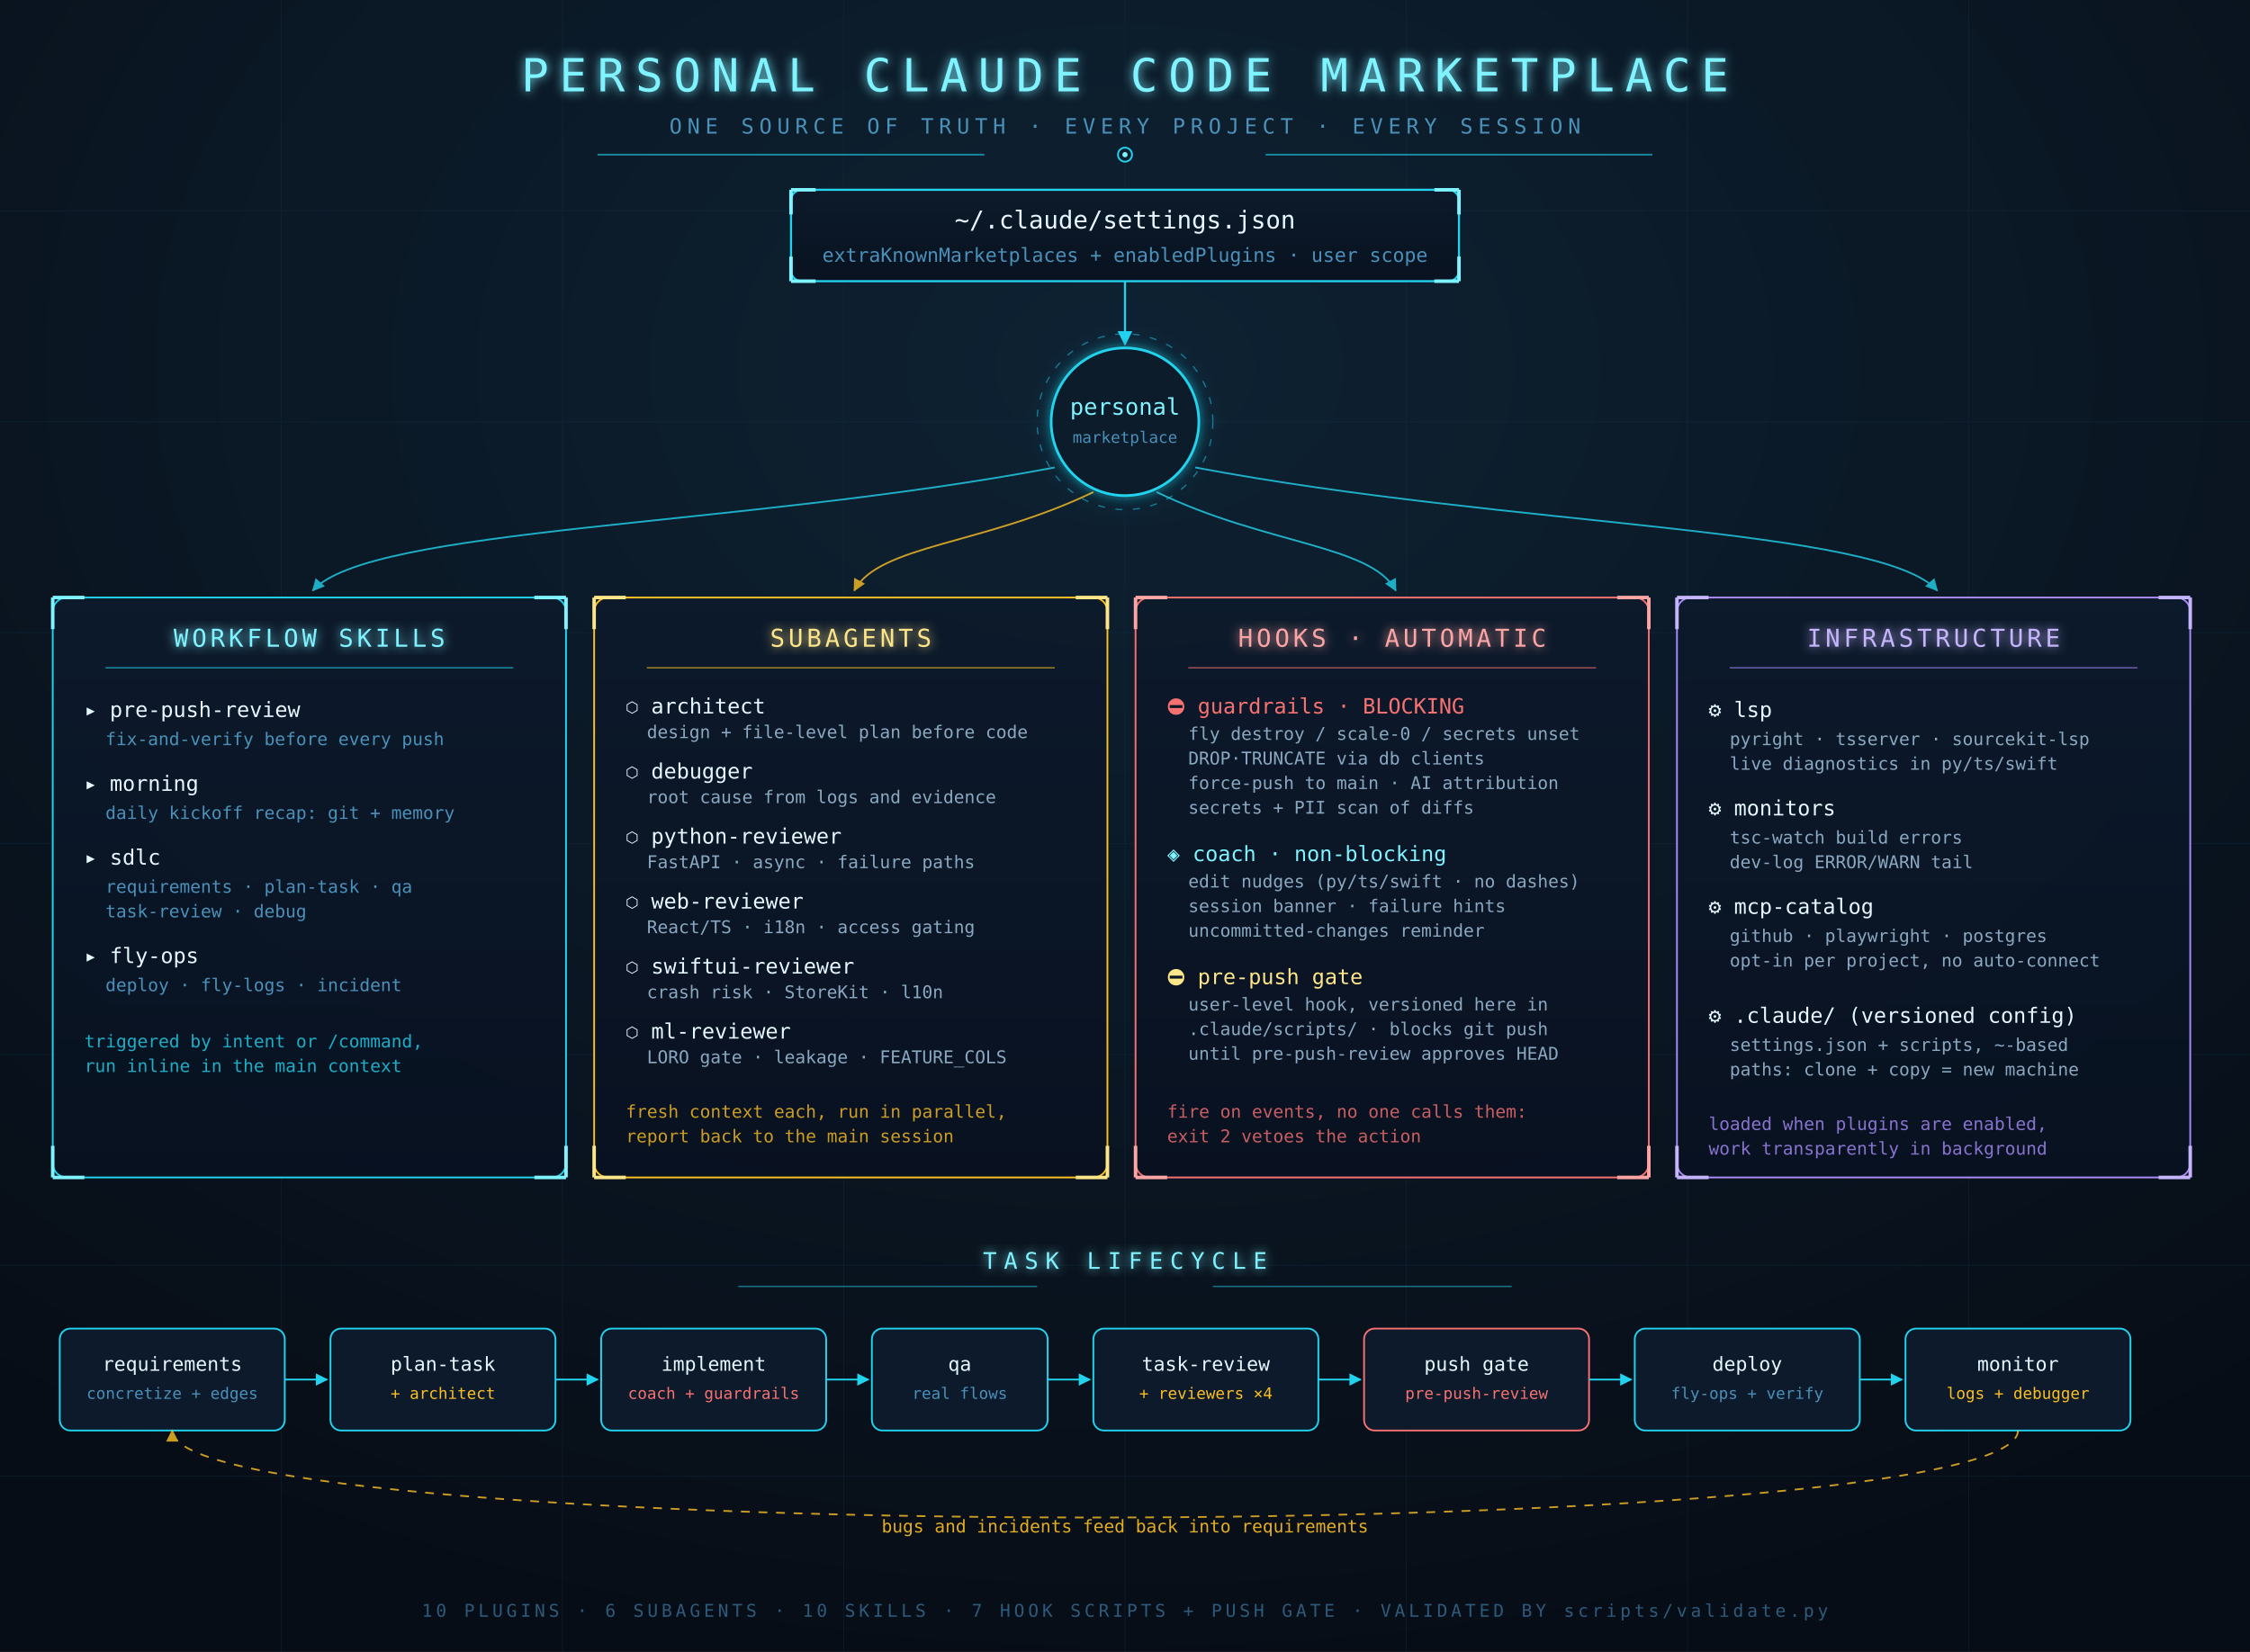
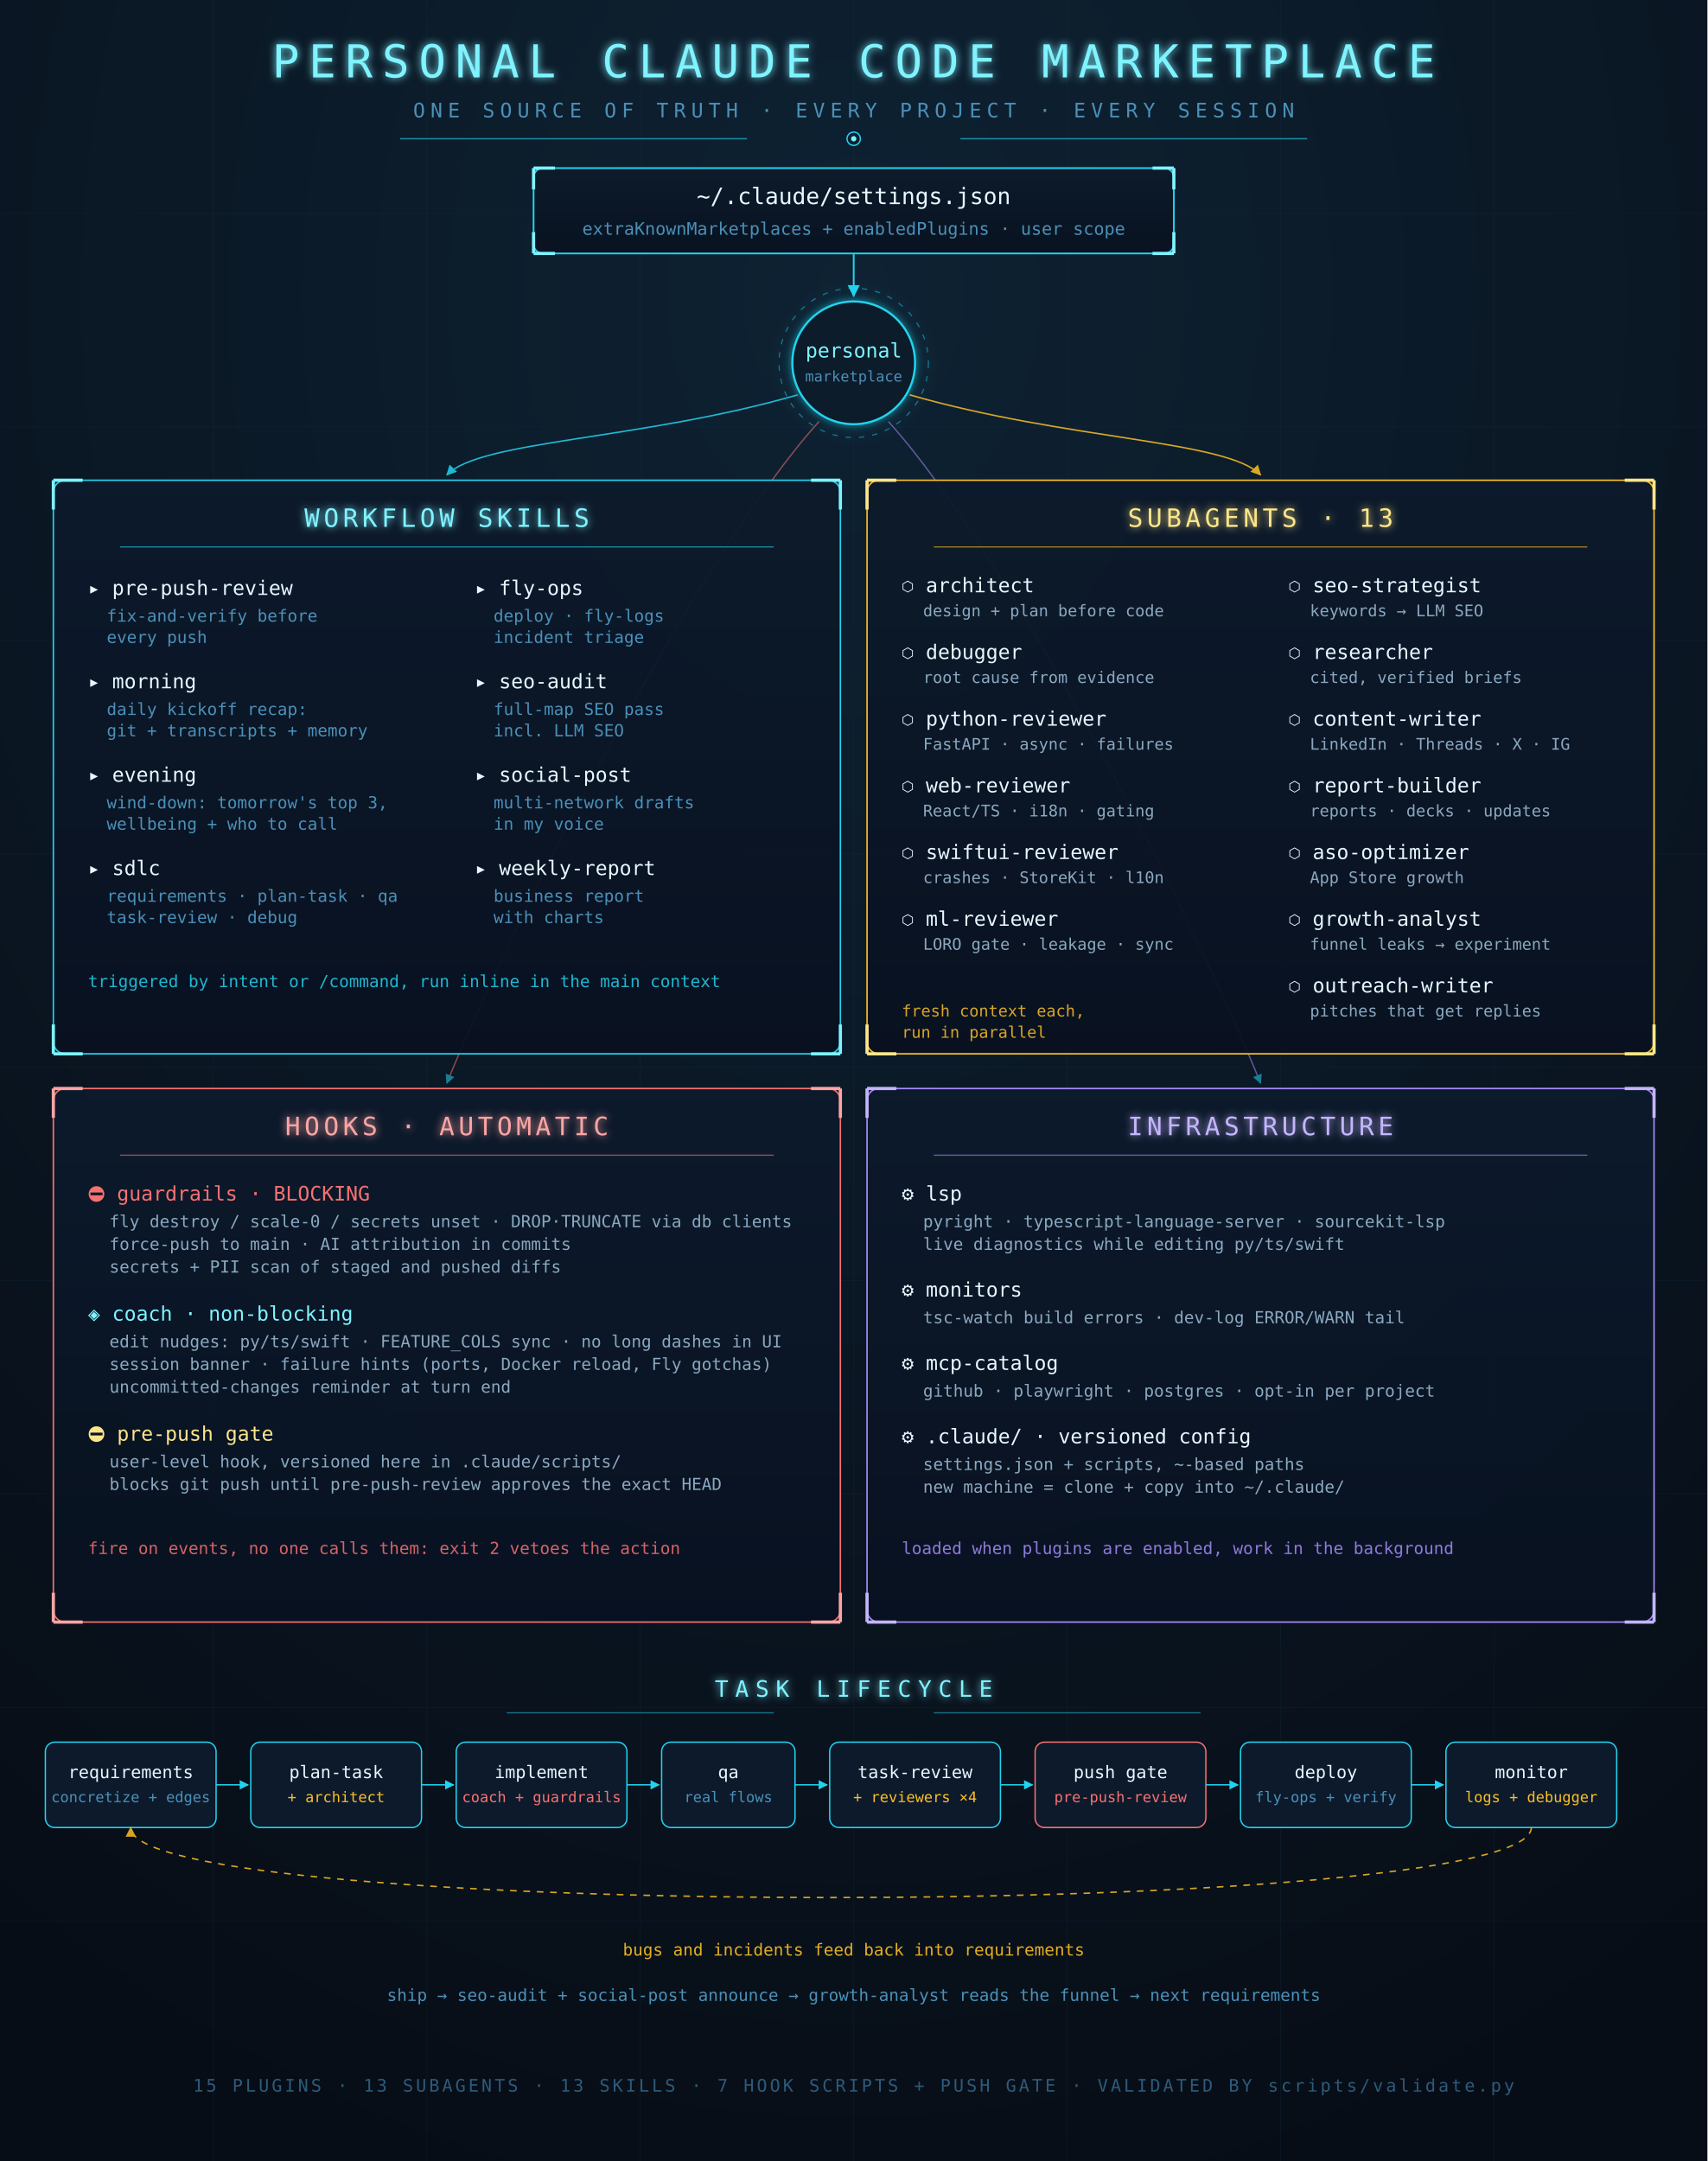
- <svg xmlns="http://www.w3.org/2000/svg" viewBox="0 0 1280 940" font-family="Menlo, SF Mono, Consolas, monospace">
+ <svg xmlns="http://www.w3.org/2000/svg" viewBox="0 0 1280 1620" font-family="Menlo, SF Mono, Consolas, monospace">
  <defs>
    <filter id="glow" x="-40%" y="-40%" width="180%" height="180%">
      <feGaussianBlur stdDeviation="3" result="b" />
      <feMerge>
        <feMergeNode in="b" />
        <feMergeNode in="SourceGraphic" />
      </feMerge>
    </filter>
-     <radialGradient id="bgGlow" cx="50%" cy="22%" r="80%">
+     <radialGradient id="bgGlow" cx="50%" cy="14%" r="90%">
      <stop offset="0%" stop-color="#0e2233" />
      <stop offset="100%" stop-color="#070d16" />
    </radialGradient>
    <linearGradient id="panelFill" x1="0" y1="0" x2="0" y2="1">
      <stop offset="0%" stop-color="#0c1a2b" stop-opacity="0.95" />
      <stop offset="100%" stop-color="#081120" stop-opacity="0.95" />
    </linearGradient>
    <marker id="arrowC" viewBox="0 0 10 10" refX="9" refY="5" markerWidth="7" markerHeight="7" orient="auto-start-reverse">
      <path d="M0,0 L10,5 L0,10 z" fill="#22d3ee" />
    </marker>
    <marker id="arrowG" viewBox="0 0 10 10" refX="9" refY="5" markerWidth="7" markerHeight="7" orient="auto-start-reverse">
      <path d="M0,0 L10,5 L0,10 z" fill="#fbbf24" />
    </marker>
  </defs>
-   <rect width="1280" height="940" fill="url(#bgGlow)" />
-   <g stroke="#123049" stroke-width="0.5" opacity="0.35">
-     <path d="M0,120 H1280 M0,240 H1280 M0,360 H1280 M0,480 H1280 M0,600 H1280 M0,720 H1280 M0,840 H1280" />
-     <path d="M160,0 V940 M320,0 V940 M480,0 V940 M640,0 V940 M800,0 V940 M960,0 V940 M1120,0 V940" />
+   <rect width="1280" height="1620" fill="url(#bgGlow)" />
+   <g stroke="#123049" stroke-width="0.5" opacity="0.3">
+     <path d="M0,160 H1280 M0,320 H1280 M0,480 H1280 M0,640 H1280 M0,800 H1280 M0,960 H1280 M0,1120 H1280 M0,1280 H1280 M0,1440 H1280" />
+     <path d="M160,0 V1620 M320,0 V1620 M480,0 V1620 M640,0 V1620 M800,0 V1620 M960,0 V1620 M1120,0 V1620" />
  </g>
  <g filter="url(#glow)">
-     <text x="640" y="52" text-anchor="middle" fill="#7ff3ff" font-size="26" letter-spacing="6">PERSONAL CLAUDE CODE MARKETPLACE</text>
-   </g>
-   <text x="640" y="76" text-anchor="middle" fill="#4a90b8" font-size="12" letter-spacing="3">ONE SOURCE OF TRUTH · EVERY PROJECT · EVERY SESSION</text>
-   <path d="M340,88 H560 M720,88 H940" stroke="#22d3ee" stroke-width="1" opacity="0.6" />
-   <circle cx="640" cy="88" r="4" fill="none" stroke="#22d3ee" />
-   <circle cx="640" cy="88" r="1.5" fill="#7ff3ff" />
-   <g>
-     <rect x="450" y="108" width="380" height="52" rx="6" fill="url(#panelFill)" stroke="#22d3ee" stroke-width="1.2" />
-     <path d="M450,108 h14 M450,108 v14 M830,108 h-14 M830,108 v14 M450,160 h14 M450,160 v-14 M830,160 h-14 M830,160 v-14" stroke="#7ff3ff" stroke-width="2" fill="none" />
-     <text x="640" y="130" text-anchor="middle" fill="#e6f8ff" font-size="14">~/.claude/settings.json</text>
-     <text x="640" y="149" text-anchor="middle" fill="#4a90b8" font-size="11">extraKnownMarketplaces + enabledPlugins · user scope</text>
-   </g>
-   <line x1="640" y1="160" x2="640" y2="196" stroke="#22d3ee" stroke-width="1.2" marker-end="url(#arrowC)" />
+     <text x="640" y="58" text-anchor="middle" fill="#7ff3ff" font-size="34" letter-spacing="7">PERSONAL CLAUDE CODE MARKETPLACE</text>
+   </g>
+   <text x="640" y="88" text-anchor="middle" fill="#4a90b8" font-size="15" letter-spacing="4">ONE SOURCE OF TRUTH · EVERY PROJECT · EVERY SESSION</text>
+   <path d="M300,104 H560 M720,104 H980" stroke="#22d3ee" stroke-width="1" opacity="0.6" />
+   <circle cx="640" cy="104" r="5" fill="none" stroke="#22d3ee" />
+   <circle cx="640" cy="104" r="2" fill="#7ff3ff" />
+   <g>
+     <rect x="400" y="126" width="480" height="64" rx="7" fill="url(#panelFill)" stroke="#22d3ee" stroke-width="1.3" />
+     <path d="M400,126 h16 M400,126 v16 M880,126 h-16 M880,126 v16 M400,190 h16 M400,190 v-16 M880,190 h-16 M880,190 v-16" stroke="#7ff3ff" stroke-width="2.4" fill="none" />
+     <text x="640" y="153" text-anchor="middle" fill="#e6f8ff" font-size="17">~/.claude/settings.json</text>
+     <text x="640" y="176" text-anchor="middle" fill="#4a90b8" font-size="13">extraKnownMarketplaces + enabledPlugins · user scope</text>
+   </g>
+   <line x1="640" y1="190" x2="640" y2="222" stroke="#22d3ee" stroke-width="1.3" marker-end="url(#arrowC)" />
  <g filter="url(#glow)">
-     <circle cx="640" cy="240" r="42" fill="#0c1a2b" stroke="#22d3ee" stroke-width="1.5" />
-     <circle cx="640" cy="240" r="50" fill="none" stroke="#22d3ee" stroke-width="0.7" opacity="0.5" stroke-dasharray="4 6" />
-     <text x="640" y="236" text-anchor="middle" fill="#7ff3ff" font-size="13">personal</text>
-     <text x="640" y="252" text-anchor="middle" fill="#4a90b8" font-size="9">marketplace</text>
-   </g>
-   <path d="M600,266 C420,300 210,300 178,336" fill="none" stroke="#22d3ee" stroke-width="1" marker-end="url(#arrowC)" opacity="0.8" />
-   <path d="M622,280 C560,310 500,310 486,336" fill="none" stroke="#fbbf24" stroke-width="1" marker-end="url(#arrowG)" opacity="0.8" />
-   <path d="M658,280 C720,310 780,310 794,336" fill="none" stroke="#22d3ee" stroke-width="1" marker-end="url(#arrowC)" opacity="0.8" />
-   <path d="M680,266 C860,300 1070,300 1102,336" fill="none" stroke="#22d3ee" stroke-width="1" marker-end="url(#arrowC)" opacity="0.8" />
-   <g>
-     <rect x="30" y="340" width="292" height="330" rx="8" fill="url(#panelFill)" stroke="#22d3ee" stroke-width="1" />
-     <path d="M30,340 h18 M30,340 v18 M322,340 h-18 M322,340 v18 M30,670 h18 M30,670 v-18 M322,670 h-18 M322,670 v-18" stroke="#7ff3ff" stroke-width="2" fill="none" />
-     <text x="176" y="368" text-anchor="middle" fill="#7ff3ff" font-size="14" letter-spacing="2" filter="url(#glow)">WORKFLOW SKILLS</text>
-     <line x1="60" y1="380" x2="292" y2="380" stroke="#22d3ee" stroke-width="0.8" opacity="0.6" />
-     <text x="48" y="408" fill="#e6f8ff" font-size="12">▸ pre-push-review</text>
-     <text x="60" y="424" fill="#4a90b8" font-size="10">fix-and-verify before every push</text>
-     <text x="48" y="450" fill="#e6f8ff" font-size="12">▸ morning</text>
-     <text x="60" y="466" fill="#4a90b8" font-size="10">daily kickoff recap: git + memory</text>
-     <text x="48" y="492" fill="#e6f8ff" font-size="12">▸ sdlc</text>
-     <text x="60" y="508" fill="#4a90b8" font-size="10">requirements · plan-task · qa</text>
-     <text x="60" y="522" fill="#4a90b8" font-size="10">task-review · debug</text>
-     <text x="48" y="548" fill="#e6f8ff" font-size="12">▸ fly-ops</text>
-     <text x="60" y="564" fill="#4a90b8" font-size="10">deploy · fly-logs · incident</text>
-     <text x="48" y="596" fill="#22d3ee" font-size="10" opacity="0.8">triggered by intent or /command,</text>
-     <text x="48" y="610" fill="#22d3ee" font-size="10" opacity="0.8">run inline in the main context</text>
-   </g>
-   <g>
-     <rect x="338" y="340" width="292" height="330" rx="8" fill="url(#panelFill)" stroke="#fbbf24" stroke-width="1" />
-     <path d="M338,340 h18 M338,340 v18 M630,340 h-18 M630,340 v18 M338,670 h18 M338,670 v-18 M630,670 h-18 M630,670 v-18" stroke="#fde68a" stroke-width="2" fill="none" />
-     <text x="484" y="368" text-anchor="middle" fill="#fde68a" font-size="14" letter-spacing="2" filter="url(#glow)">SUBAGENTS</text>
-     <line x1="368" y1="380" x2="600" y2="380" stroke="#fbbf24" stroke-width="0.8" opacity="0.6" />
-     <text x="356" y="406" fill="#e6f8ff" font-size="12">⬡ architect</text>
-     <text x="368" y="420" fill="#8aa8c0" font-size="10">design + file-level plan before code</text>
-     <text x="356" y="443" fill="#e6f8ff" font-size="12">⬡ debugger</text>
-     <text x="368" y="457" fill="#8aa8c0" font-size="10">root cause from logs and evidence</text>
-     <text x="356" y="480" fill="#e6f8ff" font-size="12">⬡ python-reviewer</text>
-     <text x="368" y="494" fill="#8aa8c0" font-size="10">FastAPI · async · failure paths</text>
-     <text x="356" y="517" fill="#e6f8ff" font-size="12">⬡ web-reviewer</text>
-     <text x="368" y="531" fill="#8aa8c0" font-size="10">React/TS · i18n · access gating</text>
-     <text x="356" y="554" fill="#e6f8ff" font-size="12">⬡ swiftui-reviewer</text>
-     <text x="368" y="568" fill="#8aa8c0" font-size="10">crash risk · StoreKit · l10n</text>
-     <text x="356" y="591" fill="#e6f8ff" font-size="12">⬡ ml-reviewer</text>
-     <text x="368" y="605" fill="#8aa8c0" font-size="10">LORO gate · leakage · FEATURE_COLS</text>
-     <text x="356" y="636" fill="#fbbf24" font-size="10" opacity="0.8">fresh context each, run in parallel,</text>
-     <text x="356" y="650" fill="#fbbf24" font-size="10" opacity="0.8">report back to the main session</text>
-   </g>
-   <g>
-     <rect x="646" y="340" width="292" height="330" rx="8" fill="url(#panelFill)" stroke="#f87171" stroke-width="1" />
-     <path d="M646,340 h18 M646,340 v18 M938,340 h-18 M938,340 v18 M646,670 h18 M646,670 v-18 M938,670 h-18 M938,670 v-18" stroke="#fca5a5" stroke-width="2" fill="none" />
-     <text x="792" y="368" text-anchor="middle" fill="#fca5a5" font-size="14" letter-spacing="2" filter="url(#glow)">HOOKS · AUTOMATIC</text>
-     <line x1="676" y1="380" x2="908" y2="380" stroke="#f87171" stroke-width="0.8" opacity="0.6" />
-     <text x="664" y="406" fill="#f87171" font-size="12">⛔ guardrails · BLOCKING</text>
-     <text x="676" y="421" fill="#8aa8c0" font-size="10">fly destroy / scale-0 / secrets unset</text>
-     <text x="676" y="435" fill="#8aa8c0" font-size="10">DROP·TRUNCATE via db clients</text>
-     <text x="676" y="449" fill="#8aa8c0" font-size="10">force-push to main · AI attribution</text>
-     <text x="676" y="463" fill="#8aa8c0" font-size="10">secrets + PII scan of diffs</text>
-     <text x="664" y="490" fill="#7ff3ff" font-size="12">◈ coach · non-blocking</text>
-     <text x="676" y="505" fill="#8aa8c0" font-size="10">edit nudges (py/ts/swift · no dashes)</text>
-     <text x="676" y="519" fill="#8aa8c0" font-size="10">session banner · failure hints</text>
-     <text x="676" y="533" fill="#8aa8c0" font-size="10">uncommitted-changes reminder</text>
-     <text x="664" y="560" fill="#fde68a" font-size="12">⛔ pre-push gate</text>
-     <text x="676" y="575" fill="#8aa8c0" font-size="10">user-level hook, versioned here in</text>
-     <text x="676" y="589" fill="#8aa8c0" font-size="10">.claude/scripts/ · blocks git push</text>
-     <text x="676" y="603" fill="#8aa8c0" font-size="10">until pre-push-review approves HEAD</text>
-     <text x="664" y="636" fill="#f87171" font-size="10" opacity="0.8">fire on events, no one calls them:</text>
-     <text x="664" y="650" fill="#f87171" font-size="10" opacity="0.8">exit 2 vetoes the action</text>
-   </g>
-   <g>
-     <rect x="954" y="340" width="292" height="330" rx="8" fill="url(#panelFill)" stroke="#a78bfa" stroke-width="1" />
-     <path d="M954,340 h18 M954,340 v18 M1246,340 h-18 M1246,340 v18 M954,670 h18 M954,670 v-18 M1246,670 h-18 M1246,670 v-18" stroke="#c4b5fd" stroke-width="2" fill="none" />
-     <text x="1100" y="368" text-anchor="middle" fill="#c4b5fd" font-size="14" letter-spacing="2" filter="url(#glow)">INFRASTRUCTURE</text>
-     <line x1="984" y1="380" x2="1216" y2="380" stroke="#a78bfa" stroke-width="0.8" opacity="0.6" />
-     <text x="972" y="408" fill="#e6f8ff" font-size="12">⚙ lsp</text>
-     <text x="984" y="424" fill="#8aa8c0" font-size="10">pyright · tsserver · sourcekit-lsp</text>
-     <text x="984" y="438" fill="#8aa8c0" font-size="10">live diagnostics in py/ts/swift</text>
-     <text x="972" y="464" fill="#e6f8ff" font-size="12">⚙ monitors</text>
-     <text x="984" y="480" fill="#8aa8c0" font-size="10">tsc-watch build errors</text>
-     <text x="984" y="494" fill="#8aa8c0" font-size="10">dev-log ERROR/WARN tail</text>
-     <text x="972" y="520" fill="#e6f8ff" font-size="12">⚙ mcp-catalog</text>
-     <text x="984" y="536" fill="#8aa8c0" font-size="10">github · playwright · postgres</text>
-     <text x="984" y="550" fill="#8aa8c0" font-size="10">opt-in per project, no auto-connect</text>
-     <text x="972" y="582" fill="#e6f8ff" font-size="12">⚙ .claude/ (versioned config)</text>
-     <text x="984" y="598" fill="#8aa8c0" font-size="10">settings.json + scripts, ~-based</text>
-     <text x="984" y="612" fill="#8aa8c0" font-size="10">paths: clone + copy = new machine</text>
-     <text x="972" y="643" fill="#a78bfa" font-size="10" opacity="0.8">loaded when plugins are enabled,</text>
-     <text x="972" y="657" fill="#a78bfa" font-size="10" opacity="0.8">work transparently in background</text>
-   </g>
-   <text x="640" y="722" text-anchor="middle" fill="#7ff3ff" font-size="13" letter-spacing="4" filter="url(#glow)">TASK LIFECYCLE</text>
-   <line x1="420" y1="732" x2="590" y2="732" stroke="#22d3ee" stroke-width="0.8" opacity="0.5" />
-   <line x1="690" y1="732" x2="860" y2="732" stroke="#22d3ee" stroke-width="0.8" opacity="0.5" />
-   <g font-size="11" text-anchor="middle">
-     <g>
-       <rect x="34" y="756" width="128" height="58" rx="6" fill="#0c1a2b" stroke="#22d3ee" />
-       <text x="98" y="780" fill="#e6f8ff">requirements</text>
-       <text x="98" y="796" fill="#4a90b8" font-size="9">concretize + edges</text>
-     </g>
-     <line x1="162" y1="785" x2="186" y2="785" stroke="#22d3ee" marker-end="url(#arrowC)" />
-     <g>
-       <rect x="188" y="756" width="128" height="58" rx="6" fill="#0c1a2b" stroke="#22d3ee" />
-       <text x="252" y="780" fill="#e6f8ff">plan-task</text>
-       <text x="252" y="796" fill="#fbbf24" font-size="9">+ architect</text>
-     </g>
-     <line x1="316" y1="785" x2="340" y2="785" stroke="#22d3ee" marker-end="url(#arrowC)" />
-     <g>
-       <rect x="342" y="756" width="128" height="58" rx="6" fill="#0c1a2b" stroke="#22d3ee" />
-       <text x="406" y="780" fill="#e6f8ff">implement</text>
-       <text x="406" y="796" fill="#f87171" font-size="9">coach + guardrails</text>
-     </g>
-     <line x1="470" y1="785" x2="494" y2="785" stroke="#22d3ee" marker-end="url(#arrowC)" />
-     <g>
-       <rect x="496" y="756" width="100" height="58" rx="6" fill="#0c1a2b" stroke="#22d3ee" />
-       <text x="546" y="780" fill="#e6f8ff">qa</text>
-       <text x="546" y="796" fill="#4a90b8" font-size="9">real flows</text>
-     </g>
-     <line x1="596" y1="785" x2="620" y2="785" stroke="#22d3ee" marker-end="url(#arrowC)" />
-     <g>
-       <rect x="622" y="756" width="128" height="58" rx="6" fill="#0c1a2b" stroke="#22d3ee" />
-       <text x="686" y="780" fill="#e6f8ff">task-review</text>
-       <text x="686" y="796" fill="#fbbf24" font-size="9">+ reviewers ×4</text>
-     </g>
-     <line x1="750" y1="785" x2="774" y2="785" stroke="#22d3ee" marker-end="url(#arrowC)" />
-     <g>
-       <rect x="776" y="756" width="128" height="58" rx="6" fill="#0c1a2b" stroke="#f87171" />
-       <text x="840" y="780" fill="#e6f8ff">push gate</text>
-       <text x="840" y="796" fill="#f87171" font-size="9">pre-push-review</text>
-     </g>
-     <line x1="904" y1="785" x2="928" y2="785" stroke="#22d3ee" marker-end="url(#arrowC)" />
-     <g>
-       <rect x="930" y="756" width="128" height="58" rx="6" fill="#0c1a2b" stroke="#22d3ee" />
-       <text x="994" y="780" fill="#e6f8ff">deploy</text>
-       <text x="994" y="796" fill="#4a90b8" font-size="9">fly-ops + verify</text>
-     </g>
-     <line x1="1058" y1="785" x2="1082" y2="785" stroke="#22d3ee" marker-end="url(#arrowC)" />
-     <g>
-       <rect x="1084" y="756" width="128" height="58" rx="6" fill="#0c1a2b" stroke="#22d3ee" />
-       <text x="1148" y="780" fill="#e6f8ff">monitor</text>
-       <text x="1148" y="796" fill="#fbbf24" font-size="9">logs + debugger</text>
-     </g>
-   </g>
-   <path d="M1148,814 C1148,880 98,880 98,814" fill="none" stroke="#fbbf24" stroke-width="1" stroke-dasharray="5 5" marker-end="url(#arrowG)" opacity="0.8" />
-   <text x="640" y="872" text-anchor="middle" fill="#fbbf24" font-size="10" opacity="0.9">bugs and incidents feed back into requirements</text>
-   <text x="640" y="920" text-anchor="middle" fill="#2d5a7a" font-size="10" letter-spacing="2">10 PLUGINS · 6 SUBAGENTS · 10 SKILLS · 7 HOOK SCRIPTS + PUSH GATE · VALIDATED BY scripts/validate.py</text>
+     <circle cx="640" cy="272" r="46" fill="#0c1a2b" stroke="#22d3ee" stroke-width="1.6" />
+     <circle cx="640" cy="272" r="56" fill="none" stroke="#22d3ee" stroke-width="0.8" opacity="0.5" stroke-dasharray="4 6" />
+     <text x="640" y="268" text-anchor="middle" fill="#7ff3ff" font-size="15">personal</text>
+     <text x="640" y="286" text-anchor="middle" fill="#4a90b8" font-size="11">marketplace</text>
+   </g>
+   <path d="M598,296 C480,330 360,330 335,356" fill="none" stroke="#22d3ee" stroke-width="1.1" marker-end="url(#arrowC)" opacity="0.85" />
+   <path d="M682,296 C800,330 920,330 945,356" fill="none" stroke="#fbbf24" stroke-width="1.1" marker-end="url(#arrowG)" opacity="0.85" />
+   <path d="M614,316 C520,420 380,700 335,812" fill="none" stroke="#f87171" stroke-width="1" marker-end="url(#arrowC)" opacity="0.55" />
+   <path d="M666,316 C760,420 900,700 945,812" fill="none" stroke="#a78bfa" stroke-width="1" marker-end="url(#arrowC)" opacity="0.55" />
+   <g>
+     <rect x="40" y="360" width="590" height="430" rx="9" fill="url(#panelFill)" stroke="#22d3ee" stroke-width="1.1" />
+     <path d="M40,360 h22 M40,360 v22 M630,360 h-22 M630,360 v22 M40,790 h22 M40,790 v-22 M630,790 h-22 M630,790 v-22" stroke="#7ff3ff" stroke-width="2.4" fill="none" />
+     <text x="335" y="395" text-anchor="middle" fill="#7ff3ff" font-size="19" letter-spacing="3" filter="url(#glow)">WORKFLOW SKILLS</text>
+     <line x1="90" y1="410" x2="580" y2="410" stroke="#22d3ee" stroke-width="0.9" opacity="0.6" />
+     <g font-size="15" fill="#e6f8ff">
+       <text x="66" y="446">▸ pre-push-review</text>
+       <text x="66" y="516">▸ morning</text>
+       <text x="66" y="586">▸ evening</text>
+       <text x="66" y="656">▸ sdlc</text>
+       <text x="356" y="446">▸ fly-ops</text>
+       <text x="356" y="516">▸ seo-audit</text>
+       <text x="356" y="586">▸ social-post</text>
+       <text x="356" y="656">▸ weekly-report</text>
+     </g>
+     <g font-size="12.5" fill="#4a90b8">
+       <text x="80" y="466">fix-and-verify before</text>
+       <text x="80" y="482">every push</text>
+       <text x="80" y="536">daily kickoff recap:</text>
+       <text x="80" y="552">git + transcripts + memory</text>
+       <text x="80" y="606">wind-down: tomorrow's top 3,</text>
+       <text x="80" y="622">wellbeing + who to call</text>
+       <text x="80" y="676">requirements · plan-task · qa</text>
+       <text x="80" y="692">task-review · debug</text>
+       <text x="370" y="466">deploy · fly-logs</text>
+       <text x="370" y="482">incident triage</text>
+       <text x="370" y="536">full-map SEO pass</text>
+       <text x="370" y="552">incl. LLM SEO</text>
+       <text x="370" y="606">multi-network drafts</text>
+       <text x="370" y="622">in my voice</text>
+       <text x="370" y="676">business report</text>
+       <text x="370" y="692">with charts</text>
+     </g>
+     <text x="66" y="740" fill="#22d3ee" font-size="12.5" opacity="0.85">triggered by intent or /command, run inline in the main context</text>
+   </g>
+   <g>
+     <rect x="650" y="360" width="590" height="430" rx="9" fill="url(#panelFill)" stroke="#fbbf24" stroke-width="1.1" />
+     <path d="M650,360 h22 M650,360 v22 M1240,360 h-22 M1240,360 v22 M650,790 h22 M650,790 v-22 M1240,790 h-22 M1240,790 v-22" stroke="#fde68a" stroke-width="2.4" fill="none" />
+     <text x="945" y="395" text-anchor="middle" fill="#fde68a" font-size="19" letter-spacing="3" filter="url(#glow)">SUBAGENTS · 13</text>
+     <line x1="700" y1="410" x2="1190" y2="410" stroke="#fbbf24" stroke-width="0.9" opacity="0.6" />
+     <g font-size="15" fill="#e6f8ff">
+       <text x="676" y="444">⬡ architect</text>
+       <text x="676" y="494">⬡ debugger</text>
+       <text x="676" y="544">⬡ python-reviewer</text>
+       <text x="676" y="594">⬡ web-reviewer</text>
+       <text x="676" y="644">⬡ swiftui-reviewer</text>
+       <text x="676" y="694">⬡ ml-reviewer</text>
+       <text x="966" y="444">⬡ seo-strategist</text>
+       <text x="966" y="494">⬡ researcher</text>
+       <text x="966" y="544">⬡ content-writer</text>
+       <text x="966" y="594">⬡ report-builder</text>
+       <text x="966" y="644">⬡ aso-optimizer</text>
+       <text x="966" y="694">⬡ growth-analyst</text>
+       <text x="966" y="744">⬡ outreach-writer</text>
+     </g>
+     <g font-size="12" fill="#8aa8c0">
+       <text x="692" y="462">design + plan before code</text>
+       <text x="692" y="512">root cause from evidence</text>
+       <text x="692" y="562">FastAPI · async · failures</text>
+       <text x="692" y="612">React/TS · i18n · gating</text>
+       <text x="692" y="662">crashes · StoreKit · l10n</text>
+       <text x="692" y="712">LORO gate · leakage · sync</text>
+       <text x="982" y="462">keywords → LLM SEO</text>
+       <text x="982" y="512">cited, verified briefs</text>
+       <text x="982" y="562">LinkedIn · Threads · X · IG</text>
+       <text x="982" y="612">reports · decks · updates</text>
+       <text x="982" y="662">App Store growth</text>
+       <text x="982" y="712">funnel leaks → experiment</text>
+       <text x="982" y="762">pitches that get replies</text>
+     </g>
+     <text x="676" y="762" fill="#fbbf24" font-size="12" opacity="0.85">fresh context each,</text>
+     <text x="676" y="778" fill="#fbbf24" font-size="12" opacity="0.85">run in parallel</text>
+   </g>
+   <g>
+     <rect x="40" y="816" width="590" height="400" rx="9" fill="url(#panelFill)" stroke="#f87171" stroke-width="1.1" />
+     <path d="M40,816 h22 M40,816 v22 M630,816 h-22 M630,816 v22 M40,1216 h22 M40,1216 v-22 M630,1216 h-22 M630,1216 v-22" stroke="#fca5a5" stroke-width="2.4" fill="none" />
+     <text x="335" y="851" text-anchor="middle" fill="#fca5a5" font-size="19" letter-spacing="3" filter="url(#glow)">HOOKS · AUTOMATIC</text>
+     <line x1="90" y1="866" x2="580" y2="866" stroke="#f87171" stroke-width="0.9" opacity="0.6" />
+     <text x="66" y="900" fill="#f87171" font-size="15">⛔ guardrails · BLOCKING</text>
+     <g font-size="12.5" fill="#8aa8c0">
+       <text x="82" y="920">fly destroy / scale-0 / secrets unset · DROP·TRUNCATE via db clients</text>
+       <text x="82" y="937">force-push to main · AI attribution in commits</text>
+       <text x="82" y="954">secrets + PII scan of staged and pushed diffs</text>
+     </g>
+     <text x="66" y="990" fill="#7ff3ff" font-size="15">◈ coach · non-blocking</text>
+     <g font-size="12.5" fill="#8aa8c0">
+       <text x="82" y="1010">edit nudges: py/ts/swift · FEATURE_COLS sync · no long dashes in UI</text>
+       <text x="82" y="1027">session banner · failure hints (ports, Docker reload, Fly gotchas)</text>
+       <text x="82" y="1044">uncommitted-changes reminder at turn end</text>
+     </g>
+     <text x="66" y="1080" fill="#fde68a" font-size="15">⛔ pre-push gate</text>
+     <g font-size="12.5" fill="#8aa8c0">
+       <text x="82" y="1100">user-level hook, versioned here in .claude/scripts/</text>
+       <text x="82" y="1117">blocks git push until pre-push-review approves the exact HEAD</text>
+     </g>
+     <text x="66" y="1165" fill="#f87171" font-size="12.5" opacity="0.85">fire on events, no one calls them: exit 2 vetoes the action</text>
+   </g>
+   <g>
+     <rect x="650" y="816" width="590" height="400" rx="9" fill="url(#panelFill)" stroke="#a78bfa" stroke-width="1.1" />
+     <path d="M650,816 h22 M650,816 v22 M1240,816 h-22 M1240,816 v22 M650,1216 h22 M650,1216 v-22 M1240,1216 h-22 M1240,1216 v-22" stroke="#c4b5fd" stroke-width="2.4" fill="none" />
+     <text x="945" y="851" text-anchor="middle" fill="#c4b5fd" font-size="19" letter-spacing="3" filter="url(#glow)">INFRASTRUCTURE</text>
+     <line x1="700" y1="866" x2="1190" y2="866" stroke="#a78bfa" stroke-width="0.9" opacity="0.6" />
+     <text x="676" y="900" fill="#e6f8ff" font-size="15">⚙ lsp</text>
+     <g font-size="12.5" fill="#8aa8c0">
+       <text x="692" y="920">pyright · typescript-language-server · sourcekit-lsp</text>
+       <text x="692" y="937">live diagnostics while editing py/ts/swift</text>
+     </g>
+     <text x="676" y="972" fill="#e6f8ff" font-size="15">⚙ monitors</text>
+     <g font-size="12.5" fill="#8aa8c0">
+       <text x="692" y="992">tsc-watch build errors · dev-log ERROR/WARN tail</text>
+     </g>
+     <text x="676" y="1027" fill="#e6f8ff" font-size="15">⚙ mcp-catalog</text>
+     <g font-size="12.5" fill="#8aa8c0">
+       <text x="692" y="1047">github · playwright · postgres · opt-in per project</text>
+     </g>
+     <text x="676" y="1082" fill="#e6f8ff" font-size="15">⚙ .claude/ · versioned config</text>
+     <g font-size="12.5" fill="#8aa8c0">
+       <text x="692" y="1102">settings.json + scripts, ~-based paths</text>
+       <text x="692" y="1119">new machine = clone + copy into ~/.claude/</text>
+     </g>
+     <text x="676" y="1165" fill="#a78bfa" font-size="12.5" opacity="0.85">loaded when plugins are enabled, work in the background</text>
+   </g>
+   <text x="640" y="1272" text-anchor="middle" fill="#7ff3ff" font-size="17" letter-spacing="5" filter="url(#glow)">TASK LIFECYCLE</text>
+   <line x1="380" y1="1284" x2="580" y2="1284" stroke="#22d3ee" stroke-width="0.9" opacity="0.5" />
+   <line x1="700" y1="1284" x2="900" y2="1284" stroke="#22d3ee" stroke-width="0.9" opacity="0.5" />
+   <g font-size="13" text-anchor="middle">
+     <g>
+       <rect x="34" y="1306" width="128" height="64" rx="7" fill="#0c1a2b" stroke="#22d3ee" />
+       <text x="98" y="1333" fill="#e6f8ff">requirements</text>
+       <text x="98" y="1351" fill="#4a90b8" font-size="11">concretize + edges</text>
+     </g>
+     <line x1="162" y1="1338" x2="186" y2="1338" stroke="#22d3ee" marker-end="url(#arrowC)" />
+     <g>
+       <rect x="188" y="1306" width="128" height="64" rx="7" fill="#0c1a2b" stroke="#22d3ee" />
+       <text x="252" y="1333" fill="#e6f8ff">plan-task</text>
+       <text x="252" y="1351" fill="#fbbf24" font-size="11">+ architect</text>
+     </g>
+     <line x1="316" y1="1338" x2="340" y2="1338" stroke="#22d3ee" marker-end="url(#arrowC)" />
+     <g>
+       <rect x="342" y="1306" width="128" height="64" rx="7" fill="#0c1a2b" stroke="#22d3ee" />
+       <text x="406" y="1333" fill="#e6f8ff">implement</text>
+       <text x="406" y="1351" fill="#f87171" font-size="11">coach + guardrails</text>
+     </g>
+     <line x1="470" y1="1338" x2="494" y2="1338" stroke="#22d3ee" marker-end="url(#arrowC)" />
+     <g>
+       <rect x="496" y="1306" width="100" height="64" rx="7" fill="#0c1a2b" stroke="#22d3ee" />
+       <text x="546" y="1333" fill="#e6f8ff">qa</text>
+       <text x="546" y="1351" fill="#4a90b8" font-size="11">real flows</text>
+     </g>
+     <line x1="596" y1="1338" x2="620" y2="1338" stroke="#22d3ee" marker-end="url(#arrowC)" />
+     <g>
+       <rect x="622" y="1306" width="128" height="64" rx="7" fill="#0c1a2b" stroke="#22d3ee" />
+       <text x="686" y="1333" fill="#e6f8ff">task-review</text>
+       <text x="686" y="1351" fill="#fbbf24" font-size="11">+ reviewers ×4</text>
+     </g>
+     <line x1="750" y1="1338" x2="774" y2="1338" stroke="#22d3ee" marker-end="url(#arrowC)" />
+     <g>
+       <rect x="776" y="1306" width="128" height="64" rx="7" fill="#0c1a2b" stroke="#f87171" />
+       <text x="840" y="1333" fill="#e6f8ff">push gate</text>
+       <text x="840" y="1351" fill="#f87171" font-size="11">pre-push-review</text>
+     </g>
+     <line x1="904" y1="1338" x2="928" y2="1338" stroke="#22d3ee" marker-end="url(#arrowC)" />
+     <g>
+       <rect x="930" y="1306" width="128" height="64" rx="7" fill="#0c1a2b" stroke="#22d3ee" />
+       <text x="994" y="1333" fill="#e6f8ff">deploy</text>
+       <text x="994" y="1351" fill="#4a90b8" font-size="11">fly-ops + verify</text>
+     </g>
+     <line x1="1058" y1="1338" x2="1082" y2="1338" stroke="#22d3ee" marker-end="url(#arrowC)" />
+     <g>
+       <rect x="1084" y="1306" width="128" height="64" rx="7" fill="#0c1a2b" stroke="#22d3ee" />
+       <text x="1148" y="1333" fill="#e6f8ff">monitor</text>
+       <text x="1148" y="1351" fill="#fbbf24" font-size="11">logs + debugger</text>
+     </g>
+   </g>
+   <path d="M1148,1370 C1148,1440 98,1440 98,1370" fill="none" stroke="#fbbf24" stroke-width="1.1" stroke-dasharray="5 5" marker-end="url(#arrowG)" opacity="0.85" />
+   <text x="640" y="1466" text-anchor="middle" fill="#fbbf24" font-size="12.5" opacity="0.9">bugs and incidents feed back into requirements</text>
+   <text x="640" y="1500" text-anchor="middle" fill="#4a90b8" font-size="12.5">ship → seo-audit + social-post announce → growth-analyst reads the funnel → next requirements</text>
+   <text x="640" y="1568" text-anchor="middle" fill="#2d5a7a" font-size="13" letter-spacing="2">15 PLUGINS · 13 SUBAGENTS · 13 SKILLS · 7 HOOK SCRIPTS + PUSH GATE · VALIDATED BY scripts/validate.py</text>
</svg>
